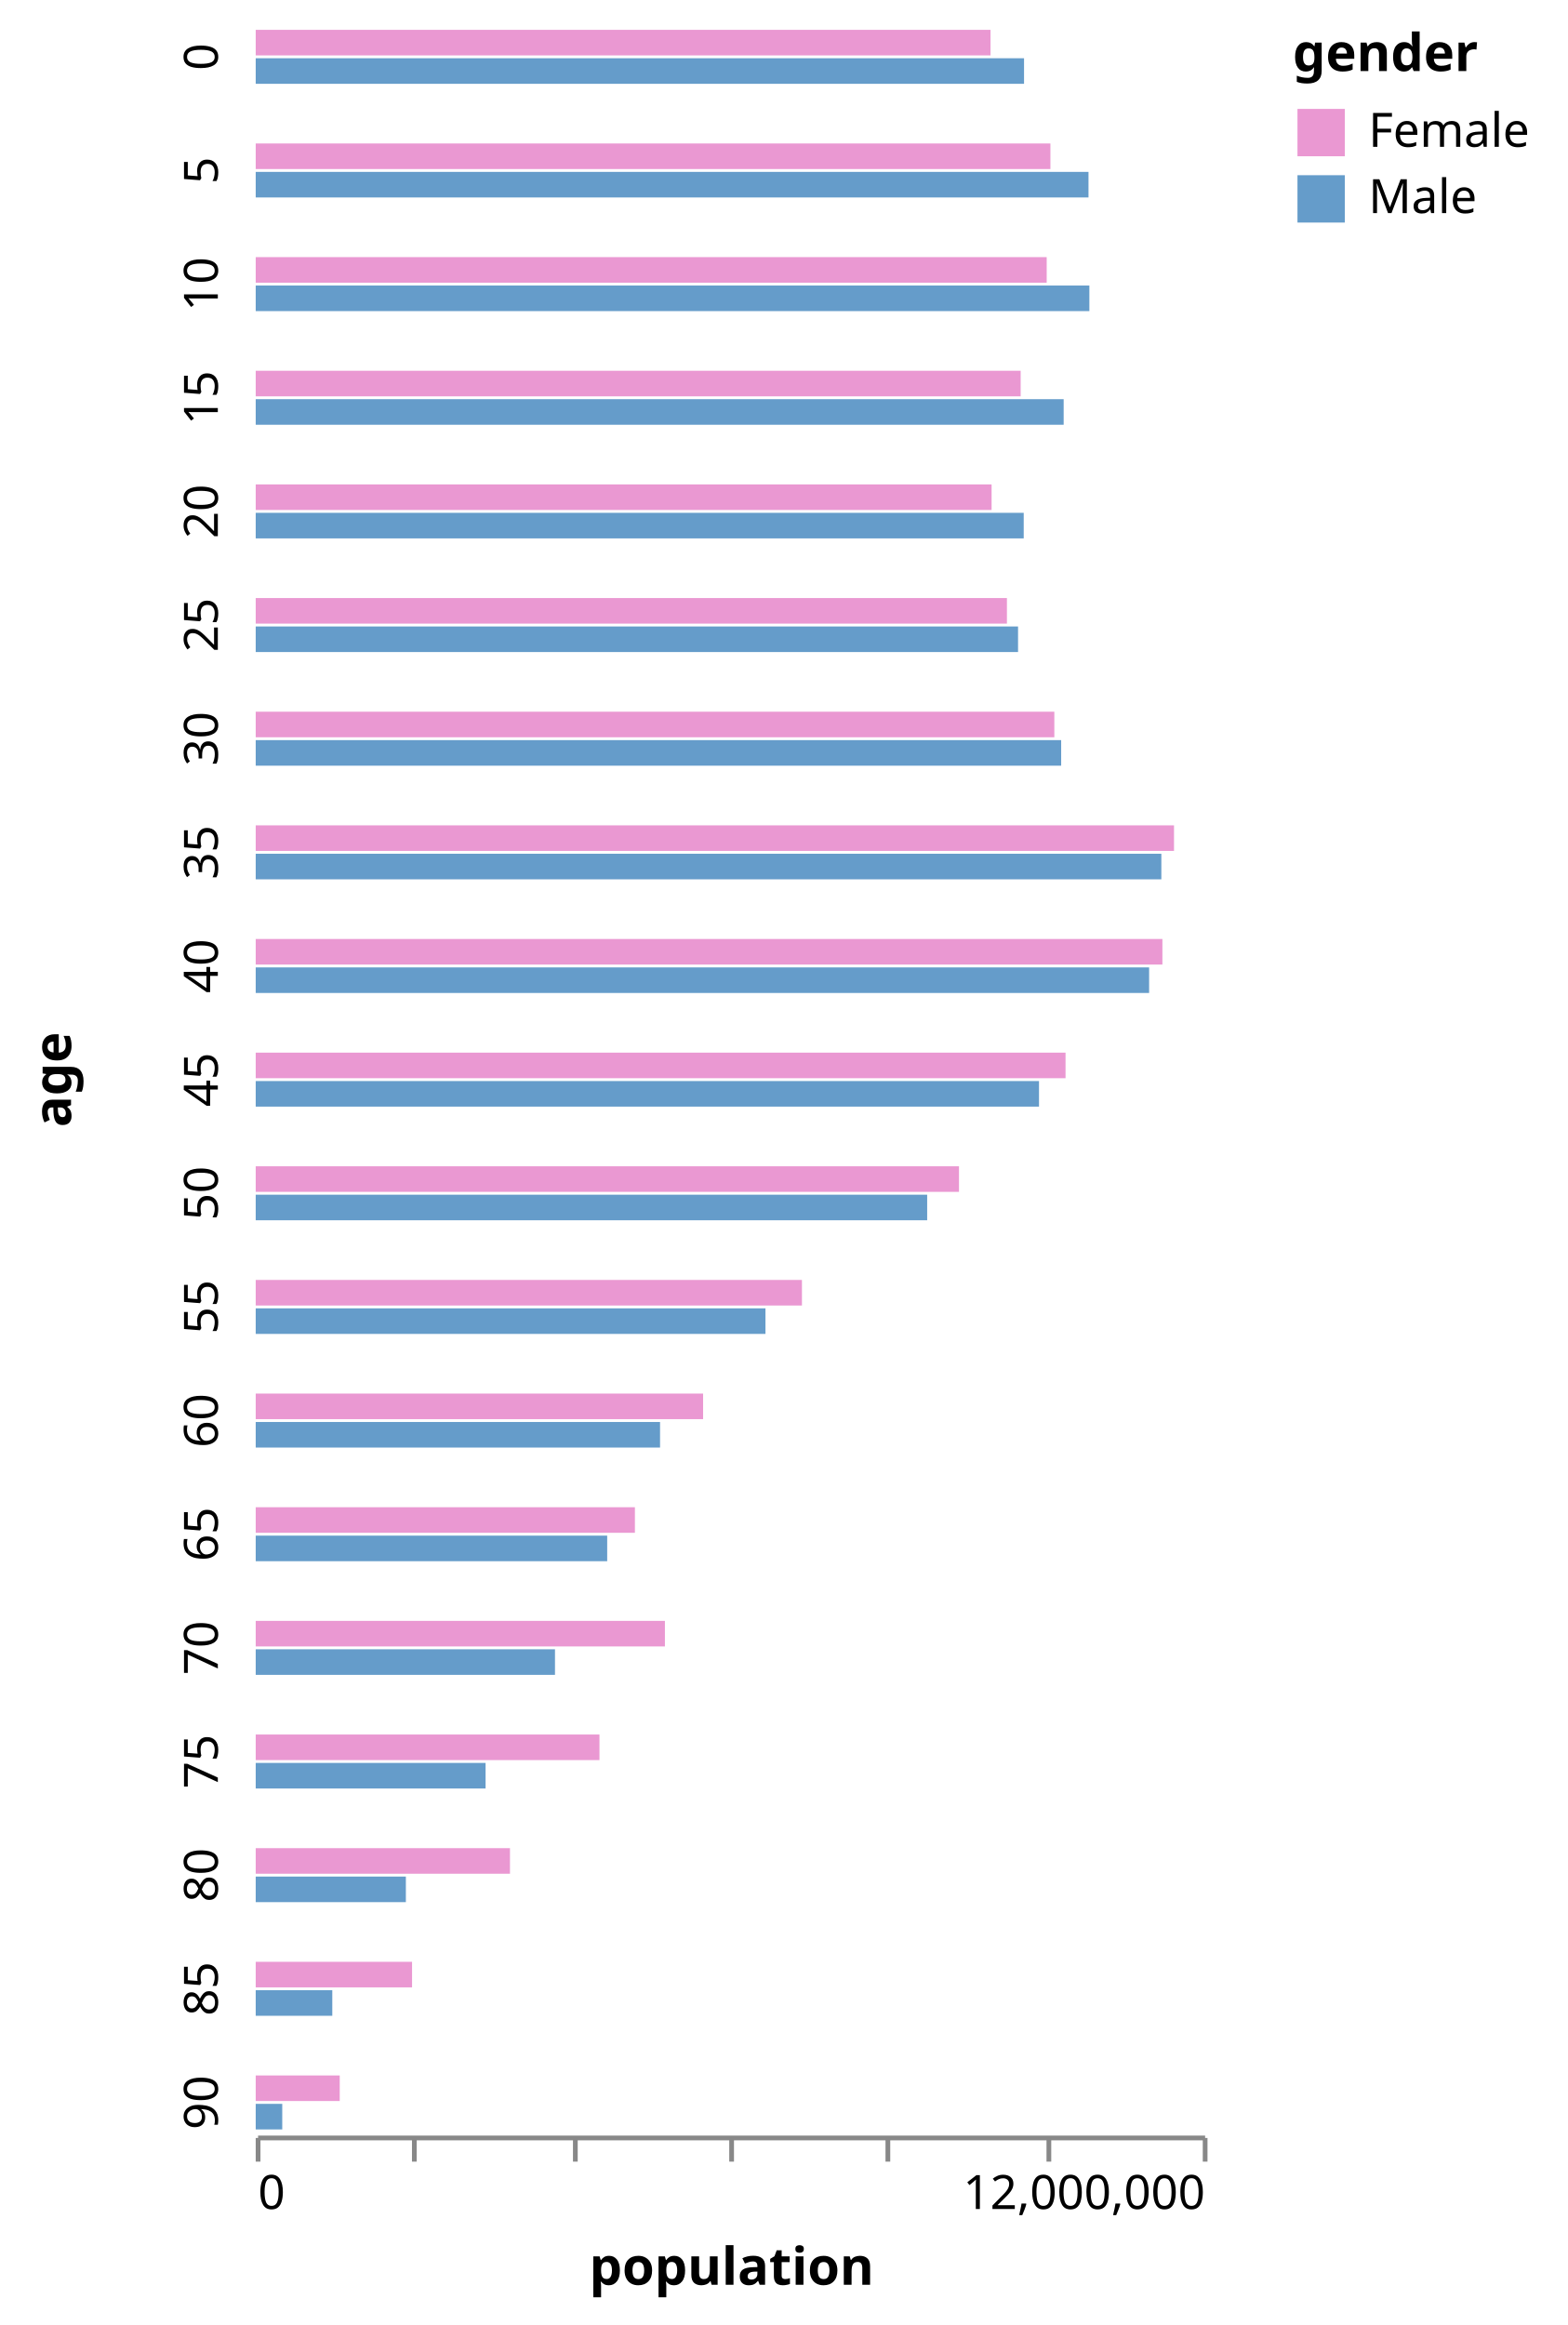
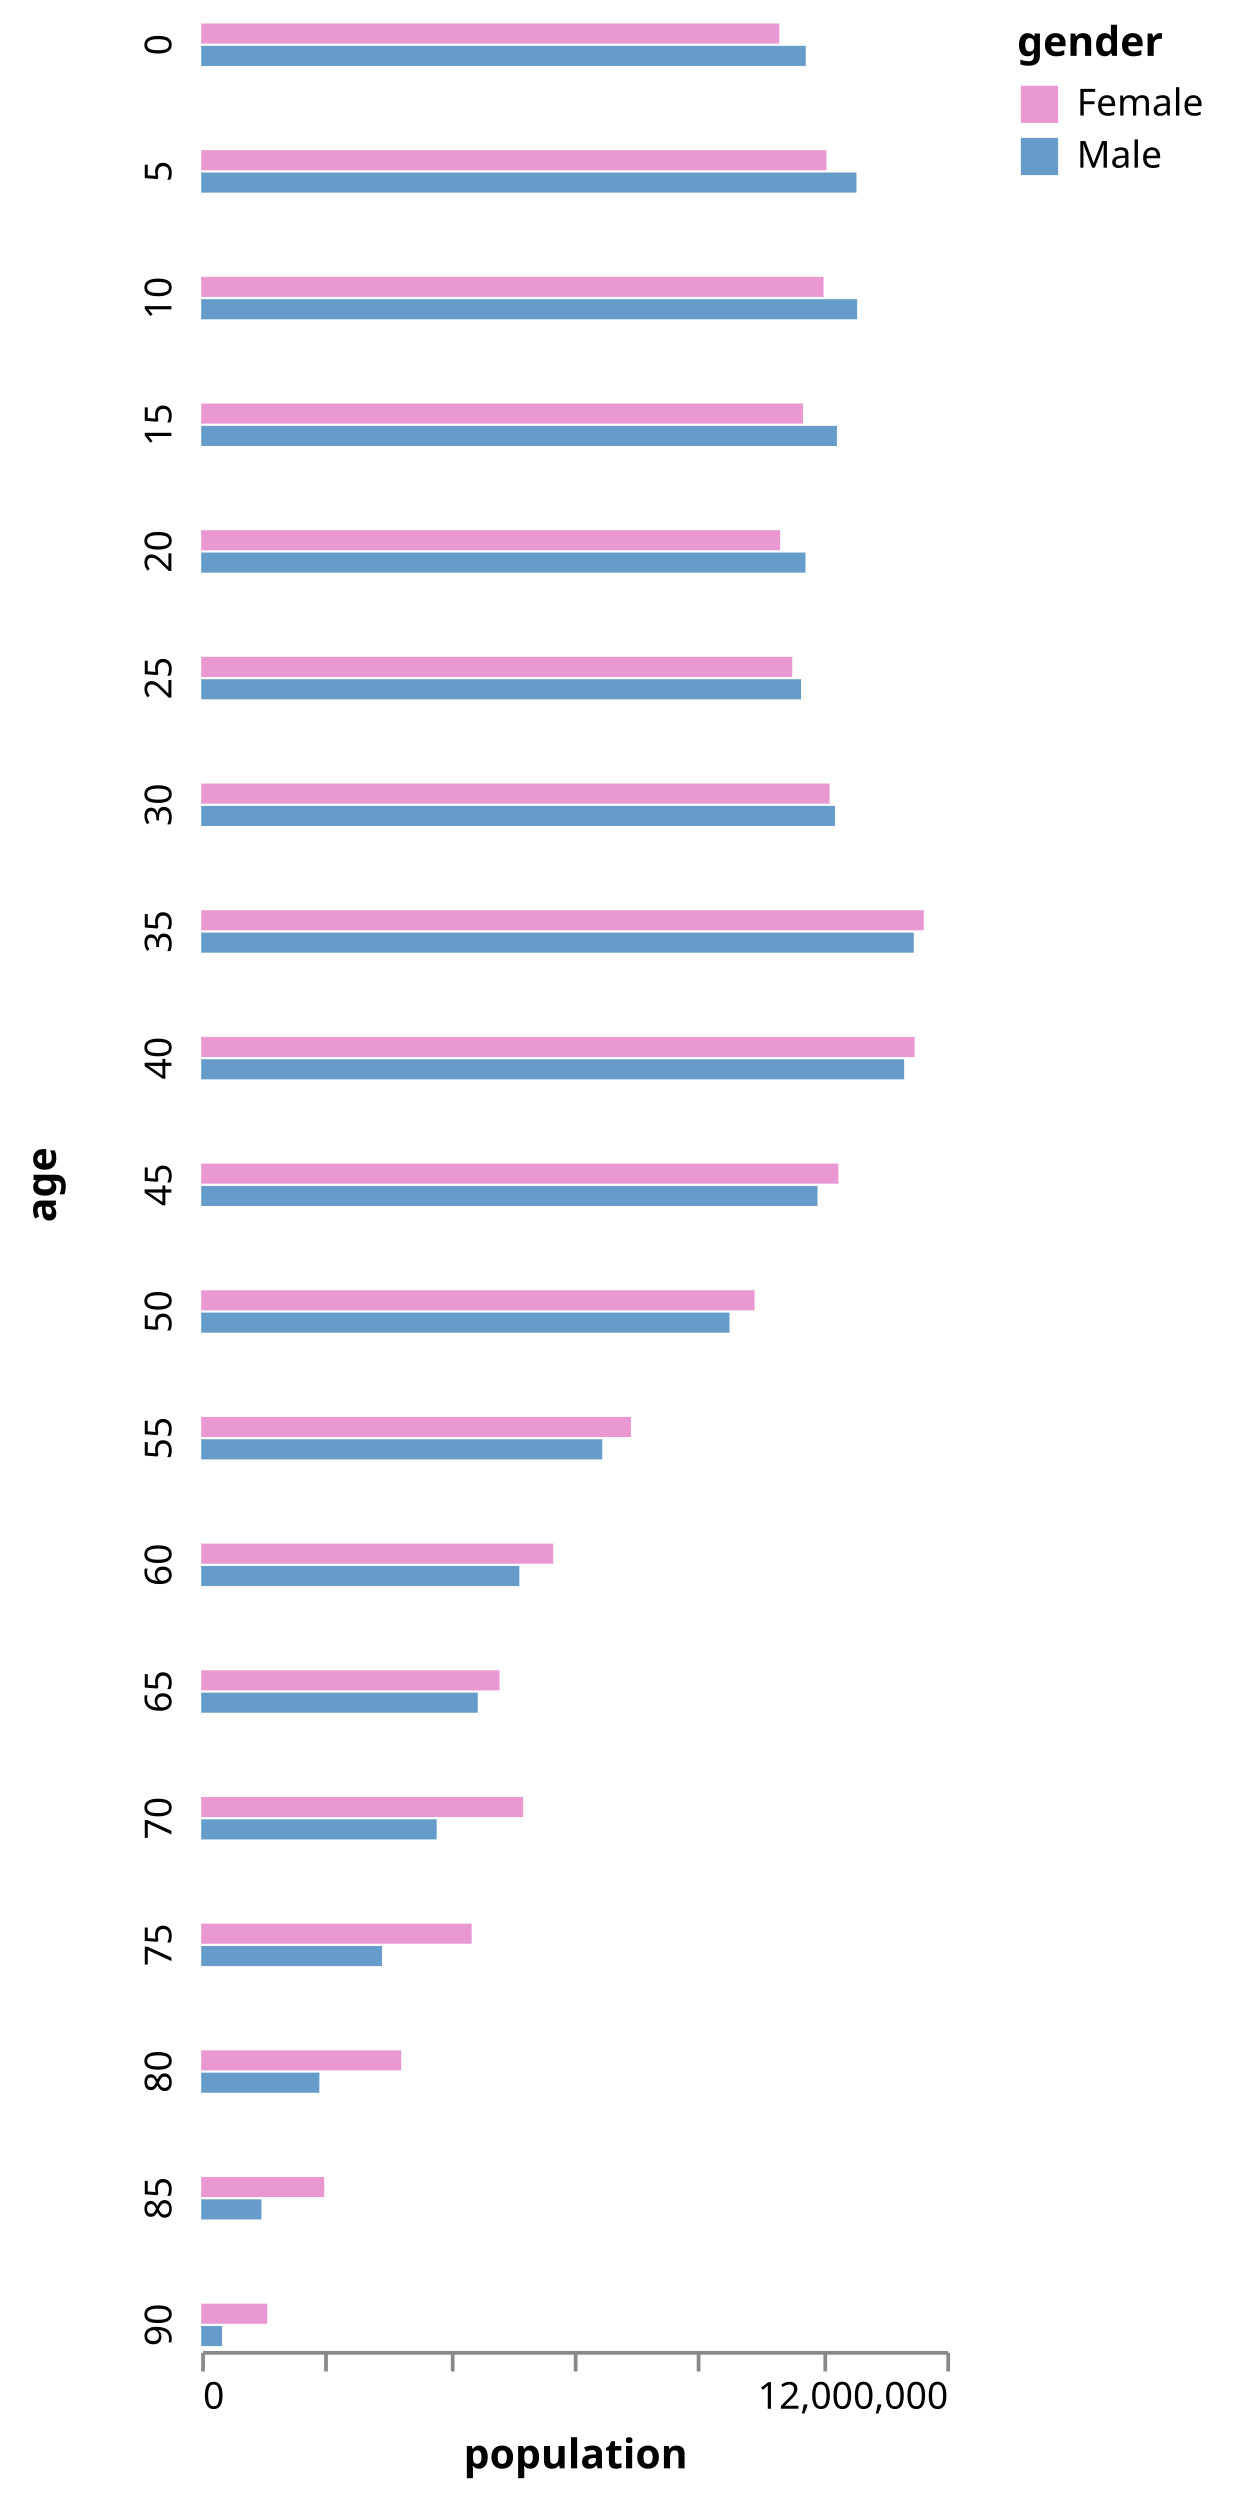
- <svg xmlns="http://www.w3.org/2000/svg" class="marks" width="331" height="491" viewBox="0 0 331 491" version="1.1">
+ <svg xmlns="http://www.w3.org/2000/svg" class="marks" width="331" height="671" viewBox="0 0 331 671" version="1.1">
  <g transform="translate(54,6)">
    <g class="mark-group role-frame root">
      <g transform="translate(0,0)">
        <path class="background" d="M0,0h0v0h0Z" style="fill: none;" />
        <g>
          <g class="mark-group role-row-title row-title">
-             <g transform="translate(-27,222)">
+             <g transform="translate(-27,312)">
              <path class="background" d="M0,0h0v0h0Z" style="fill: none;" />
              <g>
                <g class="mark-text role-title" style="pointer-events: none;">
                  <text text-anchor="middle" transform="translate(-10,0) rotate(-90) translate(0,-2)" style="font-family: sans-serif; font-size: 11px; font-weight: bold; fill: #000; opacity: 1;">age</text>
                </g>
              </g>
            </g>
          </g>
          <g class="mark-group role-row-header row_header">
            <g transform="translate(-1,0)">
              <path class="background" d="M0,0h0v12h0Z" style="fill: none;" />
              <g>
                <g class="mark-text role-title" style="pointer-events: none;">
                  <text text-anchor="middle" transform="translate(-10,6) rotate(-90) translate(0,3)" style="font-family: sans-serif; font-size: 10px; fill: #000; opacity: 1;">0</text>
                </g>
              </g>
            </g>
-             <g transform="translate(-1,24)">
+             <g transform="translate(-1,34)">
              <path class="background" d="M0,0h0v12h0Z" style="fill: none;" />
              <g>
                <g class="mark-text role-title" style="pointer-events: none;">
                  <text text-anchor="middle" transform="translate(-10,6) rotate(-90) translate(0,3)" style="font-family: sans-serif; font-size: 10px; fill: #000; opacity: 1;">5</text>
                </g>
              </g>
            </g>
-             <g transform="translate(-1,48)">
+             <g transform="translate(-1,68)">
              <path class="background" d="M0,0h0v12h0Z" style="fill: none;" />
              <g>
                <g class="mark-text role-title" style="pointer-events: none;">
                  <text text-anchor="middle" transform="translate(-10,6) rotate(-90) translate(0,3)" style="font-family: sans-serif; font-size: 10px; fill: #000; opacity: 1;">10</text>
                </g>
              </g>
            </g>
-             <g transform="translate(-1,72)">
+             <g transform="translate(-1,102)">
              <path class="background" d="M0,0h0v12h0Z" style="fill: none;" />
              <g>
                <g class="mark-text role-title" style="pointer-events: none;">
                  <text text-anchor="middle" transform="translate(-10,6) rotate(-90) translate(0,3)" style="font-family: sans-serif; font-size: 10px; fill: #000; opacity: 1;">15</text>
                </g>
              </g>
            </g>
-             <g transform="translate(-1,96)">
+             <g transform="translate(-1,136)">
              <path class="background" d="M0,0h0v12h0Z" style="fill: none;" />
              <g>
                <g class="mark-text role-title" style="pointer-events: none;">
                  <text text-anchor="middle" transform="translate(-10,6) rotate(-90) translate(0,3)" style="font-family: sans-serif; font-size: 10px; fill: #000; opacity: 1;">20</text>
                </g>
              </g>
            </g>
-             <g transform="translate(-1,120)">
+             <g transform="translate(-1,170)">
              <path class="background" d="M0,0h0v12h0Z" style="fill: none;" />
              <g>
                <g class="mark-text role-title" style="pointer-events: none;">
                  <text text-anchor="middle" transform="translate(-10,6) rotate(-90) translate(0,3)" style="font-family: sans-serif; font-size: 10px; fill: #000; opacity: 1;">25</text>
                </g>
              </g>
            </g>
-             <g transform="translate(-1,144)">
+             <g transform="translate(-1,204)">
              <path class="background" d="M0,0h0v12h0Z" style="fill: none;" />
              <g>
                <g class="mark-text role-title" style="pointer-events: none;">
                  <text text-anchor="middle" transform="translate(-10,6) rotate(-90) translate(0,3)" style="font-family: sans-serif; font-size: 10px; fill: #000; opacity: 1;">30</text>
                </g>
              </g>
            </g>
-             <g transform="translate(-1,168)">
+             <g transform="translate(-1,238)">
              <path class="background" d="M0,0h0v12h0Z" style="fill: none;" />
              <g>
                <g class="mark-text role-title" style="pointer-events: none;">
                  <text text-anchor="middle" transform="translate(-10,6) rotate(-90) translate(0,3)" style="font-family: sans-serif; font-size: 10px; fill: #000; opacity: 1;">35</text>
                </g>
              </g>
            </g>
-             <g transform="translate(-1,192)">
+             <g transform="translate(-1,272)">
              <path class="background" d="M0,0h0v12h0Z" style="fill: none;" />
              <g>
                <g class="mark-text role-title" style="pointer-events: none;">
                  <text text-anchor="middle" transform="translate(-10,6) rotate(-90) translate(0,3)" style="font-family: sans-serif; font-size: 10px; fill: #000; opacity: 1;">40</text>
                </g>
              </g>
            </g>
-             <g transform="translate(-1,216)">
+             <g transform="translate(-1,306)">
              <path class="background" d="M0,0h0v12h0Z" style="fill: none;" />
              <g>
                <g class="mark-text role-title" style="pointer-events: none;">
                  <text text-anchor="middle" transform="translate(-10,6) rotate(-90) translate(0,3)" style="font-family: sans-serif; font-size: 10px; fill: #000; opacity: 1;">45</text>
                </g>
              </g>
            </g>
-             <g transform="translate(-1,240)">
+             <g transform="translate(-1,340)">
              <path class="background" d="M0,0h0v12h0Z" style="fill: none;" />
              <g>
                <g class="mark-text role-title" style="pointer-events: none;">
                  <text text-anchor="middle" transform="translate(-10,6) rotate(-90) translate(0,3)" style="font-family: sans-serif; font-size: 10px; fill: #000; opacity: 1;">50</text>
                </g>
              </g>
            </g>
-             <g transform="translate(-1,264)">
+             <g transform="translate(-1,374)">
              <path class="background" d="M0,0h0v12h0Z" style="fill: none;" />
              <g>
                <g class="mark-text role-title" style="pointer-events: none;">
                  <text text-anchor="middle" transform="translate(-10,6) rotate(-90) translate(0,3)" style="font-family: sans-serif; font-size: 10px; fill: #000; opacity: 1;">55</text>
                </g>
              </g>
            </g>
-             <g transform="translate(-1,288)">
+             <g transform="translate(-1,408)">
              <path class="background" d="M0,0h0v12h0Z" style="fill: none;" />
              <g>
                <g class="mark-text role-title" style="pointer-events: none;">
                  <text text-anchor="middle" transform="translate(-10,6) rotate(-90) translate(0,3)" style="font-family: sans-serif; font-size: 10px; fill: #000; opacity: 1;">60</text>
                </g>
              </g>
            </g>
-             <g transform="translate(-1,312)">
+             <g transform="translate(-1,442)">
              <path class="background" d="M0,0h0v12h0Z" style="fill: none;" />
              <g>
                <g class="mark-text role-title" style="pointer-events: none;">
                  <text text-anchor="middle" transform="translate(-10,6) rotate(-90) translate(0,3)" style="font-family: sans-serif; font-size: 10px; fill: #000; opacity: 1;">65</text>
                </g>
              </g>
            </g>
-             <g transform="translate(-1,336)">
+             <g transform="translate(-1,476)">
              <path class="background" d="M0,0h0v12h0Z" style="fill: none;" />
              <g>
                <g class="mark-text role-title" style="pointer-events: none;">
                  <text text-anchor="middle" transform="translate(-10,6) rotate(-90) translate(0,3)" style="font-family: sans-serif; font-size: 10px; fill: #000; opacity: 1;">70</text>
                </g>
              </g>
            </g>
-             <g transform="translate(-1,360)">
+             <g transform="translate(-1,510)">
              <path class="background" d="M0,0h0v12h0Z" style="fill: none;" />
              <g>
                <g class="mark-text role-title" style="pointer-events: none;">
                  <text text-anchor="middle" transform="translate(-10,6) rotate(-90) translate(0,3)" style="font-family: sans-serif; font-size: 10px; fill: #000; opacity: 1;">75</text>
                </g>
              </g>
            </g>
-             <g transform="translate(-1,384)">
+             <g transform="translate(-1,544)">
              <path class="background" d="M0,0h0v12h0Z" style="fill: none;" />
              <g>
                <g class="mark-text role-title" style="pointer-events: none;">
                  <text text-anchor="middle" transform="translate(-10,6) rotate(-90) translate(0,3)" style="font-family: sans-serif; font-size: 10px; fill: #000; opacity: 1;">80</text>
                </g>
              </g>
            </g>
-             <g transform="translate(-1,408)">
+             <g transform="translate(-1,578)">
              <path class="background" d="M0,0h0v12h0Z" style="fill: none;" />
              <g>
                <g class="mark-text role-title" style="pointer-events: none;">
                  <text text-anchor="middle" transform="translate(-10,6) rotate(-90) translate(0,3)" style="font-family: sans-serif; font-size: 10px; fill: #000; opacity: 1;">85</text>
                </g>
              </g>
            </g>
-             <g transform="translate(-1,432)">
+             <g transform="translate(-1,612)">
              <path class="background" d="M0,0h0v12h0Z" style="fill: none;" />
              <g>
                <g class="mark-text role-title" style="pointer-events: none;">
                  <text text-anchor="middle" transform="translate(-10,6) rotate(-90) translate(0,3)" style="font-family: sans-serif; font-size: 10px; fill: #000; opacity: 1;">90</text>
                </g>
              </g>
            </g>
          </g>
          <g class="mark-group role-column-footer column_footer">
-             <g transform="translate(0,445)">
+             <g transform="translate(0,625)">
              <path class="background" d="M0,0h200v0h-200Z" style="fill: none;" />
              <g>
                <g class="mark-group role-axis">
                  <g transform="translate(0.5,0.5)">
                    <path class="background" d="M0,0h0v0h0Z" style="pointer-events: none; fill: none;" />
                    <g>
                      <g class="mark-rule role-axis-tick" style="pointer-events: none;">
                        <line transform="translate(0,0)" x2="0" y2="5" style="fill: none; stroke: #888; stroke-width: 1; opacity: 1;" />
                        <line transform="translate(33,0)" x2="0" y2="5" style="fill: none; stroke: #888; stroke-width: 1; opacity: 1;" />
                        <line transform="translate(67,0)" x2="0" y2="5" style="fill: none; stroke: #888; stroke-width: 1; opacity: 1;" />
                        <line transform="translate(100,0)" x2="0" y2="5" style="fill: none; stroke: #888; stroke-width: 1; opacity: 1;" />
                        <line transform="translate(133,0)" x2="0" y2="5" style="fill: none; stroke: #888; stroke-width: 1; opacity: 1;" />
                        <line transform="translate(167,0)" x2="0" y2="5" style="fill: none; stroke: #888; stroke-width: 1; opacity: 1;" />
                        <line transform="translate(200,0)" x2="0" y2="5" style="fill: none; stroke: #888; stroke-width: 1; opacity: 1;" />
                      </g>
                      <g class="mark-text role-axis-label" style="pointer-events: none;">
                        <text text-anchor="start" transform="translate(0,15)" style="font-family: sans-serif; font-size: 10px; fill: #000; opacity: 1;">0</text>
                        <text text-anchor="middle" transform="translate(33.33333,15)" style="font-family: sans-serif; font-size: 10px; fill: #000; opacity: 0;">2,000,000</text>
                        <text text-anchor="middle" transform="translate(66.66667,15)" style="font-family: sans-serif; font-size: 10px; fill: #000; opacity: 0;">4,000,000</text>
                        <text text-anchor="middle" transform="translate(100,15)" style="font-family: sans-serif; font-size: 10px; fill: #000; opacity: 0;">6,000,000</text>
                        <text text-anchor="middle" transform="translate(133.3333,15)" style="font-family: sans-serif; font-size: 10px; fill: #000; opacity: 0;">8,000,000</text>
                        <text text-anchor="middle" transform="translate(166.6667,15)" style="font-family: sans-serif; font-size: 10px; fill: #000; opacity: 0;">10,000,000</text>
                        <text text-anchor="end" transform="translate(200,15)" style="font-family: sans-serif; font-size: 10px; fill: #000; opacity: 1;">12,000,000</text>
                      </g>
                      <g class="mark-rule role-axis-domain" style="pointer-events: none;">
                        <line transform="translate(0,0)" x2="200" y2="0" style="fill: none; stroke: #888; stroke-width: 1; opacity: 1;" />
                      </g>
                      <g class="mark-text role-axis-title" style="pointer-events: none;">
                        <text text-anchor="middle" transform="translate(100,31)" style="font-family: sans-serif; font-size: 11px; font-weight: bold; fill: #000; opacity: 1;">population</text>
                      </g>
                    </g>
                  </g>
                </g>
              </g>
            </g>
          </g>
          <g class="mark-group role-scope cell">
            <g transform="translate(0,0)">
              <path class="background" d="M0.5,0.5h200v12h-200Z" style="fill: none; stroke: none;" />
              <g>
                <g class="mark-rect role-mark child_marks">
                  <path d="M0,6.3h162.256v5.4h-162.256Z" style="fill: #659CCA;" />
                  <path d="M0,0.3h155.179v5.4h-155.179Z" style="fill: #EA98D2;" />
                </g>
              </g>
            </g>
-             <g transform="translate(0,24)">
+             <g transform="translate(0,34)">
              <path class="background" d="M0.5,0.5h200v12h-200Z" style="fill: none; stroke: none;" />
              <g>
                <g class="mark-rect role-mark child_marks">
                  <path d="M0,6.3h175.869v5.4h-175.869Z" style="fill: #659CCA;" />
                  <path d="M0,0.3h167.826v5.4h-167.826Z" style="fill: #EA98D2;" />
                </g>
              </g>
            </g>
-             <g transform="translate(0,48)">
+             <g transform="translate(0,68)">
              <path class="background" d="M0.5,0.5h200v12h-200Z" style="fill: none; stroke: none;" />
              <g>
                <g class="mark-rect role-mark child_marks">
                  <path d="M0,6.3h176.054v5.4h-176.054Z" style="fill: #659CCA;" />
                  <path d="M0,0.3h167.042v5.4h-167.042Z" style="fill: #EA98D2;" />
                </g>
              </g>
            </g>
-             <g transform="translate(0,72)">
+             <g transform="translate(0,102)">
              <path class="background" d="M0.5,0.5h200v12h-200Z" style="fill: none; stroke: none;" />
              <g>
                <g class="mark-rect role-mark child_marks">
                  <path d="M0,6.3h170.624v5.4h-170.624Z" style="fill: #659CCA;" />
                  <path d="M0,0.3h161.544v5.4h-161.544Z" style="fill: #EA98D2;" />
                </g>
              </g>
            </g>
-             <g transform="translate(0,96)">
+             <g transform="translate(0,136)">
              <path class="background" d="M0.5,0.5h200v12h-200Z" style="fill: none; stroke: none;" />
              <g>
                <g class="mark-rect role-mark child_marks">
                  <path d="M0,6.3h162.189v5.4h-162.189Z" style="fill: #659CCA;" />
                  <path d="M0,0.3h155.404v5.4h-155.404Z" style="fill: #EA98D2;" />
                </g>
              </g>
            </g>
-             <g transform="translate(0,120)">
+             <g transform="translate(0,170)">
              <path class="background" d="M0.5,0.5h200v12h-200Z" style="fill: none; stroke: none;" />
              <g>
                <g class="mark-rect role-mark child_marks">
                  <path d="M0,6.3h160.992v5.4h-160.992Z" style="fill: #659CCA;" />
                  <path d="M0,0.3h158.642v5.4h-158.642Z" style="fill: #EA98D2;" />
                </g>
              </g>
            </g>
-             <g transform="translate(0,144)">
+             <g transform="translate(0,204)">
              <path class="background" d="M0.5,0.5h200v12h-200Z" style="fill: none; stroke: none;" />
              <g>
                <g class="mark-rect role-mark child_marks">
                  <path d="M0,6.3h170.098v5.4h-170.098Z" style="fill: #659CCA;" />
                  <path d="M0,0.3h168.655v5.4h-168.655Z" style="fill: #EA98D2;" />
                </g>
              </g>
            </g>
-             <g transform="translate(0,168)">
+             <g transform="translate(0,238)">
              <path class="background" d="M0.5,0.5h200v12h-200Z" style="fill: none; stroke: none;" />
              <g>
                <g class="mark-rect role-mark child_marks">
                  <path d="M0,6.3h191.253v5.4h-191.253Z" style="fill: #659CCA;" />
                  <path d="M0,0.3h193.927v5.4h-193.927Z" style="fill: #EA98D2;" />
                </g>
              </g>
            </g>
-             <g transform="translate(0,192)">
+             <g transform="translate(0,272)">
              <path class="background" d="M0.5,0.5h200v12h-200Z" style="fill: none; stroke: none;" />
              <g>
                <g class="mark-rect role-mark child_marks">
                  <path d="M0,6.3h188.671v5.4h-188.671Z" style="fill: #659CCA;" />
                  <path d="M0,0.3h191.476v5.4h-191.476Z" style="fill: #EA98D2;" />
                </g>
              </g>
            </g>
-             <g transform="translate(0,216)">
+             <g transform="translate(0,306)">
              <path class="background" d="M0.5,0.5h200v12h-200Z" style="fill: none; stroke: none;" />
              <g>
                <g class="mark-rect role-mark child_marks">
                  <path d="M0,6.3h165.417v5.4h-165.417Z" style="fill: #659CCA;" />
                  <path d="M0,0.3h171.021v5.4h-171.021Z" style="fill: #EA98D2;" />
                </g>
              </g>
            </g>
-             <g transform="translate(0,240)">
+             <g transform="translate(0,340)">
              <path class="background" d="M0.5,0.5h200v12h-200Z" style="fill: none; stroke: none;" />
              <g>
                <g class="mark-rect role-mark child_marks">
                  <path d="M0,6.3h141.799v5.4h-141.799Z" style="fill: #659CCA;" />
                  <path d="M0,0.3h148.519v5.4h-148.519Z" style="fill: #EA98D2;" />
                </g>
              </g>
            </g>
-             <g transform="translate(0,264)">
+             <g transform="translate(0,374)">
              <path class="background" d="M0.5,0.5h200v12h-200Z" style="fill: none; stroke: none;" />
              <g>
                <g class="mark-rect role-mark child_marks">
                  <path d="M0,6.3h107.651v5.4h-107.651Z" style="fill: #659CCA;" />
                  <path d="M0,0.3h115.354v5.4h-115.354Z" style="fill: #EA98D2;" />
                </g>
              </g>
            </g>
-             <g transform="translate(0,288)">
+             <g transform="translate(0,408)">
              <path class="background" d="M0.5,0.5h200v12h-200Z" style="fill: none; stroke: none;" />
              <g>
                <g class="mark-rect role-mark child_marks">
                  <path d="M0,6.3h85.39v5.4h-85.39Z" style="fill: #659CCA;" />
                  <path d="M0,0.3h94.483v5.4h-94.483Z" style="fill: #EA98D2;" />
                </g>
              </g>
            </g>
-             <g transform="translate(0,312)">
+             <g transform="translate(0,442)">
              <path class="background" d="M0.5,0.5h200v12h-200Z" style="fill: none; stroke: none;" />
              <g>
                <g class="mark-rect role-mark child_marks">
                  <path d="M0,6.3h74.227v5.4h-74.227Z" style="fill: #659CCA;" />
                  <path d="M0,0.3h80.08v5.4h-80.08Z" style="fill: #EA98D2;" />
                </g>
              </g>
            </g>
-             <g transform="translate(0,336)">
+             <g transform="translate(0,476)">
              <path class="background" d="M0.5,0.5h200v12h-200Z" style="fill: none; stroke: none;" />
              <g>
                <g class="mark-rect role-mark child_marks">
                  <path d="M0,6.3h63.202v5.4h-63.202Z" style="fill: #659CCA;" />
                  <path d="M0,0.3h86.414v5.4h-86.414Z" style="fill: #EA98D2;" />
                </g>
              </g>
            </g>
-             <g transform="translate(0,360)">
+             <g transform="translate(0,510)">
              <path class="background" d="M0.5,0.5h200v12h-200Z" style="fill: none; stroke: none;" />
              <g>
                <g class="mark-rect role-mark child_marks">
                  <path d="M0,6.3h48.544v5.4h-48.544Z" style="fill: #659CCA;" />
                  <path d="M0,0.3h72.594v5.4h-72.594Z" style="fill: #EA98D2;" />
                </g>
              </g>
            </g>
-             <g transform="translate(0,384)">
+             <g transform="translate(0,544)">
              <path class="background" d="M0.5,0.5h200v12h-200Z" style="fill: none; stroke: none;" />
              <g>
                <g class="mark-rect role-mark child_marks">
                  <path d="M0,6.3h31.711v5.4h-31.711Z" style="fill: #659CCA;" />
                  <path d="M0,0.3h53.698v5.4h-53.698Z" style="fill: #EA98D2;" />
                </g>
              </g>
            </g>
-             <g transform="translate(0,408)">
+             <g transform="translate(0,578)">
              <path class="background" d="M0.5,0.5h200v12h-200Z" style="fill: none; stroke: none;" />
              <g>
                <g class="mark-rect role-mark child_marks">
                  <path d="M0,6.3h16.173v5.4h-16.173Z" style="fill: #659CCA;" />
                  <path d="M0,0.3h33.019v5.4h-33.019Z" style="fill: #EA98D2;" />
                </g>
              </g>
            </g>
-             <g transform="translate(0,432)">
+             <g transform="translate(0,612)">
              <path class="background" d="M0.5,0.5h200v12h-200Z" style="fill: none; stroke: none;" />
              <g>
                <g class="mark-rect role-mark child_marks">
                  <path d="M0,6.3h5.605v5.4h-5.605Z" style="fill: #659CCA;" />
                  <path d="M0,0.3h17.743v5.4h-17.743Z" style="fill: #EA98D2;" />
                </g>
              </g>
            </g>
          </g>
          <g class="mark-group role-legend">
            <g transform="translate(219,0)">
              <path class="background" d="M0,0h53v42h-53Z" style="pointer-events: none; fill: none;" />
              <g>
                <g class="mark-group role-legend-entry">
                  <g transform="translate(0,16)">
                    <path class="background" d="M0,0h0v0h0Z" style="pointer-events: none; fill: none;" />
                    <g>
                      <g class="mark-group role-scope">
                        <g transform="translate(0,0)">
                          <path class="background" d="M0,0h53v12h-53Z" style="pointer-events: none; fill: none; opacity: 1;" />
                          <g>
                            <g class="mark-symbol role-legend-symbol" style="pointer-events: none;">
                              <path transform="translate(6,6)" d="M-5,-5h10v10h-10Z" style="fill: #EA98D2; stroke-width: 1.5; opacity: 1;" />
                            </g>
                            <g class="mark-text role-legend-label" style="pointer-events: none;">
                              <text text-anchor="start" transform="translate(16,9)" style="font-family: sans-serif; font-size: 10px; fill: #000; opacity: 1;">Female</text>
                            </g>
                          </g>
                        </g>
                        <g transform="translate(0,14)">
                          <path class="background" d="M0,0h53v12h-53Z" style="pointer-events: none; fill: none; opacity: 1;" />
                          <g>
                            <g class="mark-symbol role-legend-symbol" style="pointer-events: none;">
                              <path transform="translate(6,6)" d="M-5,-5h10v10h-10Z" style="fill: #659CCA; stroke-width: 1.5; opacity: 1;" />
                            </g>
                            <g class="mark-text role-legend-label" style="pointer-events: none;">
                              <text text-anchor="start" transform="translate(16,9)" style="font-family: sans-serif; font-size: 10px; fill: #000; opacity: 1;">Male</text>
                            </g>
                          </g>
                        </g>
                      </g>
                    </g>
                  </g>
                </g>
                <g class="mark-text role-legend-title" style="pointer-events: none;">
                  <text text-anchor="start" transform="translate(0,9)" style="font-family: sans-serif; font-size: 11px; font-weight: bold; fill: #000; opacity: 1;">gender</text>
                </g>
              </g>
            </g>
          </g>
        </g>
      </g>
    </g>
  </g>
</svg>
